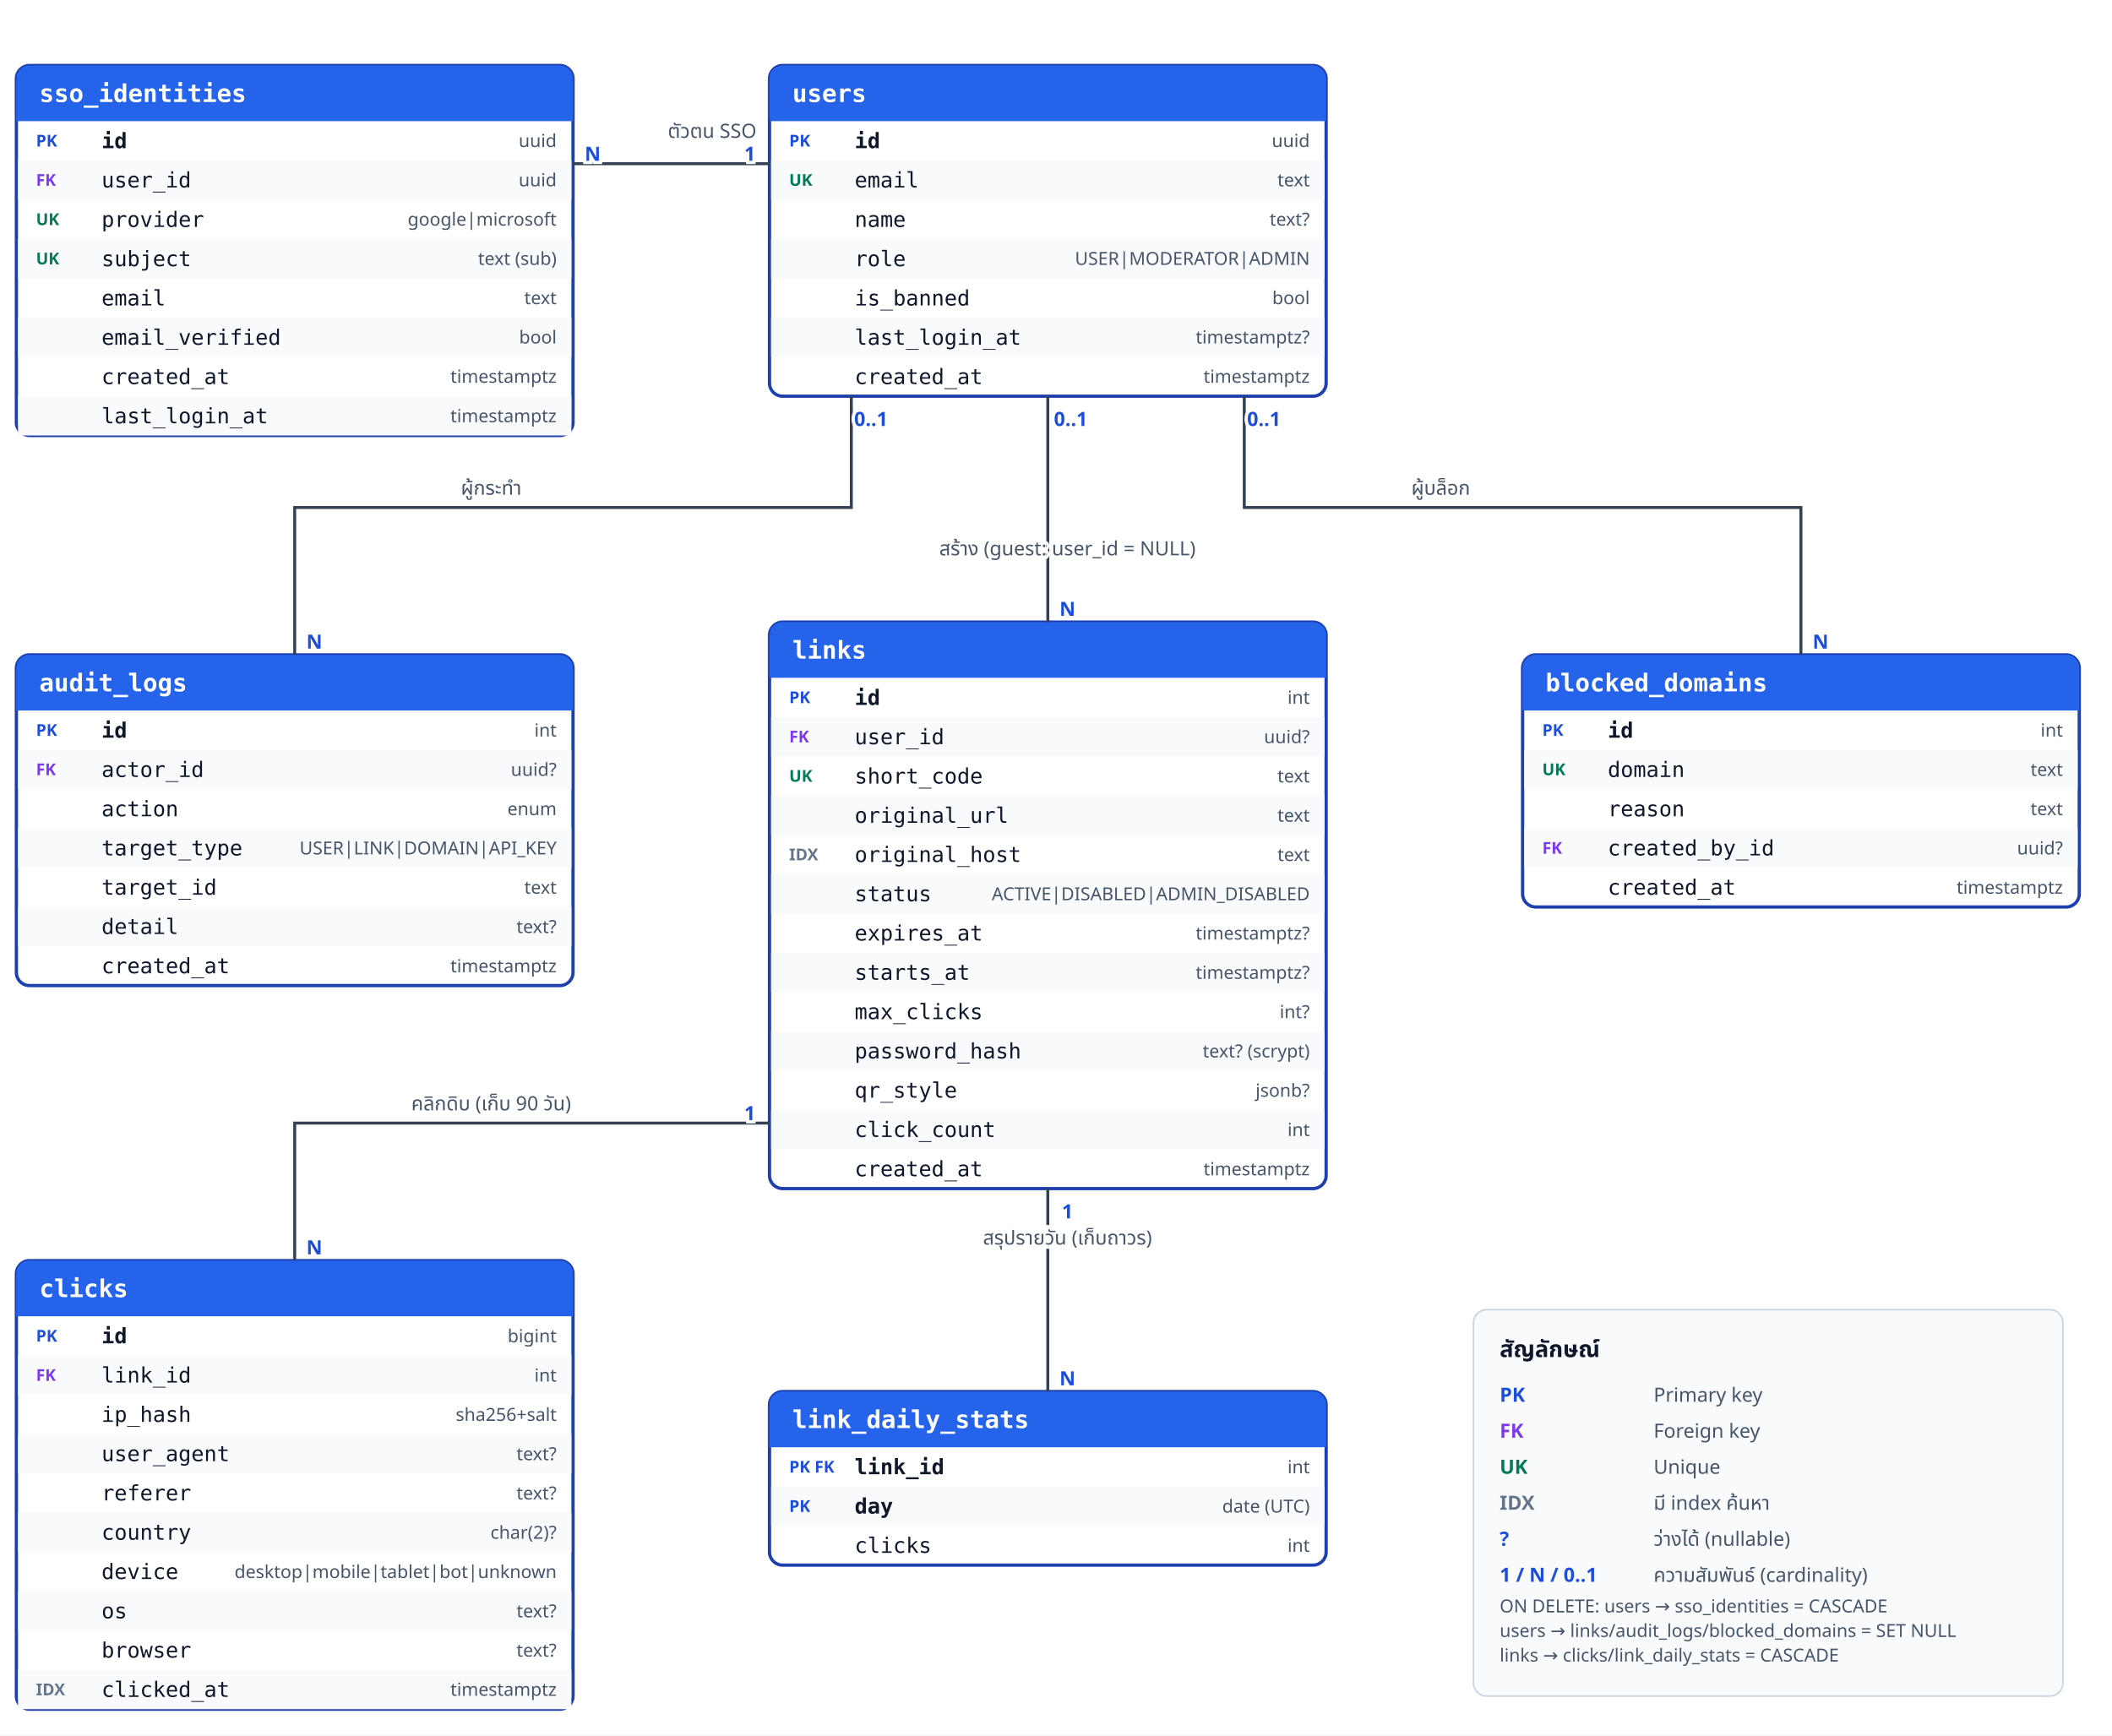
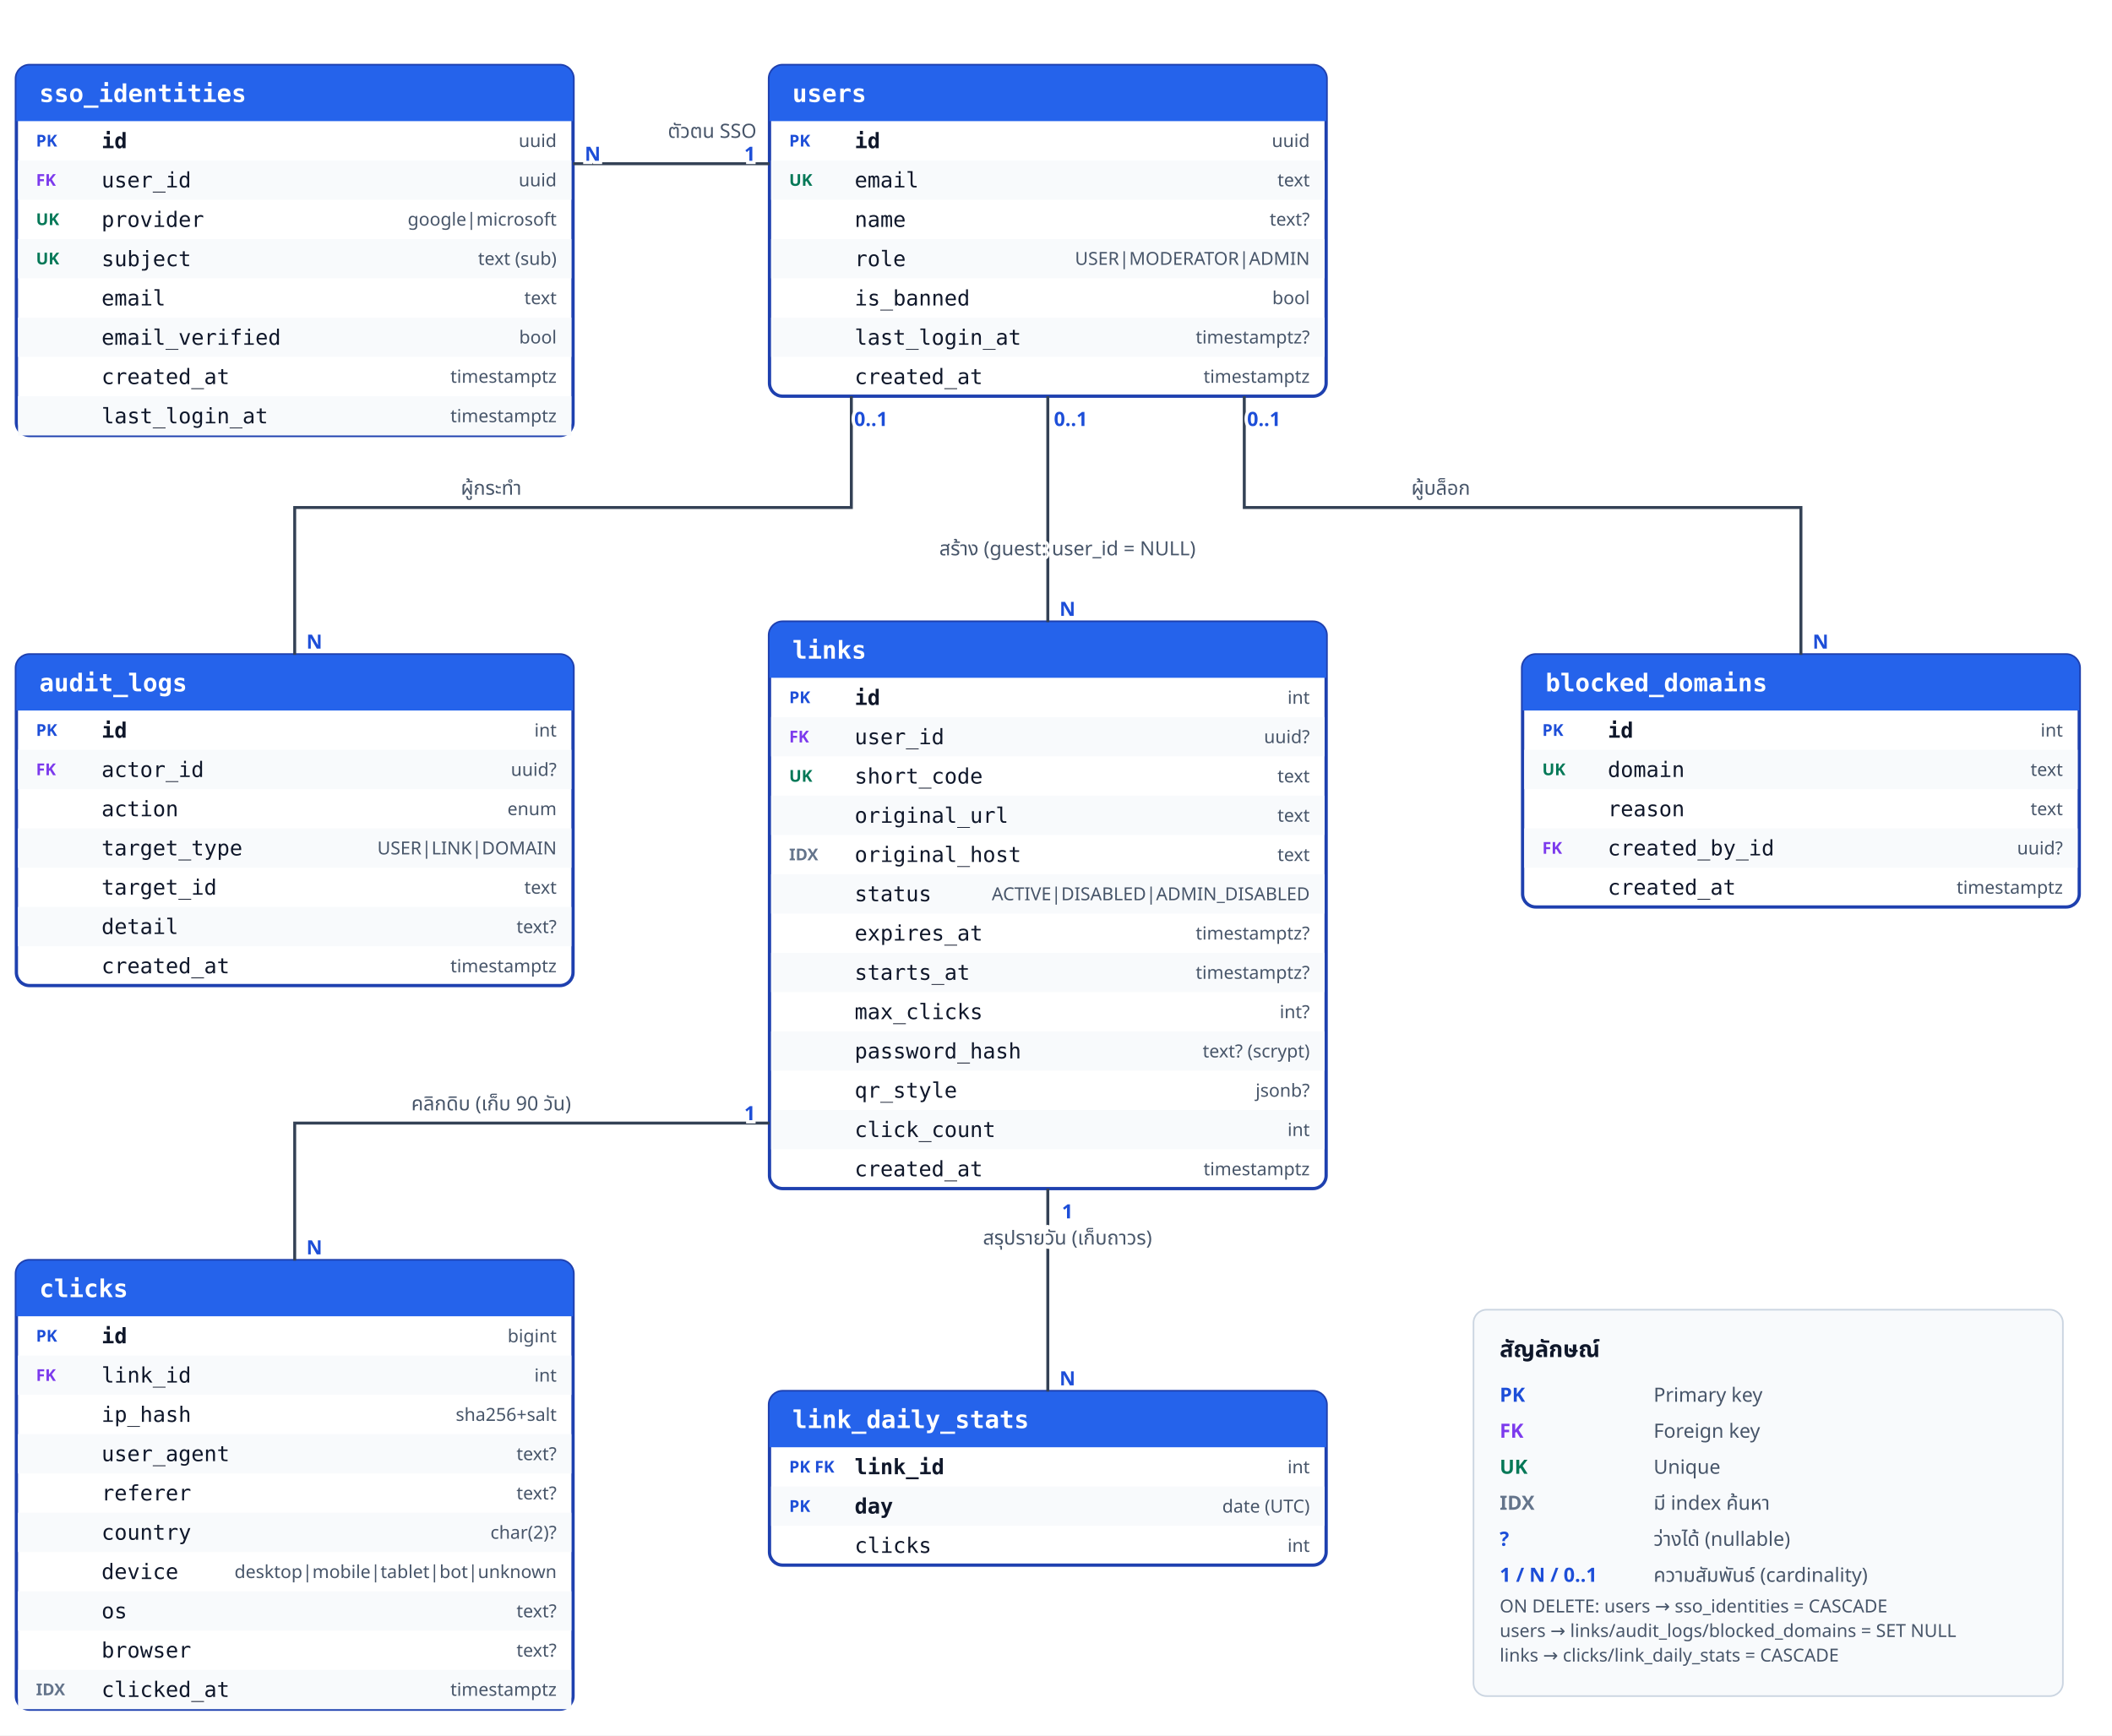
<svg xmlns="http://www.w3.org/2000/svg" viewBox="0 0 1290 1060" width="1290" height="1060" role="img" aria-label="ER Diagram" font-family="'Noto Sans Thai','Sukhumvit Set',Thonburi,'Segoe UI',system-ui,sans-serif">
  <defs>
    <marker id="ah" viewBox="0 0 10 10" refX="9" refY="5" markerWidth="8" markerHeight="8" orient="auto-start-reverse">
      <path d="M0 0L10 5L0 10z" fill="#334155" />
    </marker>
    <marker id="ahs" viewBox="0 0 10 10" refX="1" refY="5" markerWidth="8" markerHeight="8" orient="auto-start-reverse">
      <path d="M10 0L0 5L10 10z" fill="#334155" />
    </marker>
  </defs>
  <rect width="1290" height="1060" fill="#fff" />
  <rect x="470" y="40" width="340" height="202" rx="8" fill="#fff" stroke="#1e40af" stroke-width="2" />
  <path d="M470 74V48a8 8 0 0 1 8-8H802a8 8 0 0 1 8 8V74z" fill="#2563eb" />
  <text x="484" text-anchor="start" font-size="15" font-weight="700" fill="#fff" font-family="ui-monospace,Menlo,Consolas,monospace">
    <tspan x="484" y="62.3">users</tspan>
  </text>
  <text x="482" text-anchor="start" font-size="10" font-weight="700" fill="#1d4ed8">
    <tspan x="482" y="89.5">PK</tspan>
  </text>
  <text x="522" text-anchor="start" font-size="13" font-weight="700" fill="#0f172a" font-family="ui-monospace,Menlo,Consolas,monospace">
    <tspan x="522" y="90.5">id</tspan>
  </text>
  <text x="800" text-anchor="end" font-size="11" font-weight="400" fill="#475569">
    <tspan x="800" y="89.8">uuid</tspan>
  </text>
  <rect x="471" y="98" width="338" height="24" fill="#f8fafc" />
  <text x="482" text-anchor="start" font-size="10" font-weight="700" fill="#047857">
    <tspan x="482" y="113.5">UK</tspan>
  </text>
  <text x="522" text-anchor="start" font-size="13" font-weight="400" fill="#0f172a" font-family="ui-monospace,Menlo,Consolas,monospace">
    <tspan x="522" y="114.5">email</tspan>
  </text>
  <text x="800" text-anchor="end" font-size="11" font-weight="400" fill="#475569">
    <tspan x="800" y="113.8">text</tspan>
  </text>
  <text x="482" text-anchor="start" font-size="10" font-weight="700" fill="#475569">
    <tspan x="482" y="137.5" />
  </text>
  <text x="522" text-anchor="start" font-size="13" font-weight="400" fill="#0f172a" font-family="ui-monospace,Menlo,Consolas,monospace">
    <tspan x="522" y="138.6">name</tspan>
  </text>
  <text x="800" text-anchor="end" font-size="11" font-weight="400" fill="#475569">
    <tspan x="800" y="137.8">text?</tspan>
  </text>
  <rect x="471" y="146" width="338" height="24" fill="#f8fafc" />
  <text x="482" text-anchor="start" font-size="10" font-weight="700" fill="#475569">
    <tspan x="482" y="161.5" />
  </text>
  <text x="522" text-anchor="start" font-size="13" font-weight="400" fill="#0f172a" font-family="ui-monospace,Menlo,Consolas,monospace">
    <tspan x="522" y="162.6">role</tspan>
  </text>
  <text x="800" text-anchor="end" font-size="11" font-weight="400" fill="#475569">
    <tspan x="800" y="161.8">USER|MODERATOR|ADMIN</tspan>
  </text>
  <text x="482" text-anchor="start" font-size="10" font-weight="700" fill="#475569">
    <tspan x="482" y="185.5" />
  </text>
  <text x="522" text-anchor="start" font-size="13" font-weight="400" fill="#0f172a" font-family="ui-monospace,Menlo,Consolas,monospace">
    <tspan x="522" y="186.6">is_banned</tspan>
  </text>
  <text x="800" text-anchor="end" font-size="11" font-weight="400" fill="#475569">
    <tspan x="800" y="185.8">bool</tspan>
  </text>
  <rect x="471" y="194" width="338" height="24" fill="#f8fafc" />
  <text x="482" text-anchor="start" font-size="10" font-weight="700" fill="#475569">
    <tspan x="482" y="209.5" />
  </text>
  <text x="522" text-anchor="start" font-size="13" font-weight="400" fill="#0f172a" font-family="ui-monospace,Menlo,Consolas,monospace">
    <tspan x="522" y="210.6">last_login_at</tspan>
  </text>
  <text x="800" text-anchor="end" font-size="11" font-weight="400" fill="#475569">
    <tspan x="800" y="209.8">timestamptz?</tspan>
  </text>
  <text x="482" text-anchor="start" font-size="10" font-weight="700" fill="#475569">
    <tspan x="482" y="233.5" />
  </text>
  <text x="522" text-anchor="start" font-size="13" font-weight="400" fill="#0f172a" font-family="ui-monospace,Menlo,Consolas,monospace">
    <tspan x="522" y="234.6">created_at</tspan>
  </text>
  <text x="800" text-anchor="end" font-size="11" font-weight="400" fill="#475569">
    <tspan x="800" y="233.8">timestamptz</tspan>
  </text>
  <rect x="10" y="40" width="340" height="226" rx="8" fill="#fff" stroke="#1e40af" stroke-width="2" />
  <path d="M10 74V48a8 8 0 0 1 8-8H342a8 8 0 0 1 8 8V74z" fill="#2563eb" />
  <text x="24" text-anchor="start" font-size="15" font-weight="700" fill="#fff" font-family="ui-monospace,Menlo,Consolas,monospace">
    <tspan x="24" y="62.3">sso_identities</tspan>
  </text>
  <text x="22" text-anchor="start" font-size="10" font-weight="700" fill="#1d4ed8">
    <tspan x="22" y="89.5">PK</tspan>
  </text>
  <text x="62" text-anchor="start" font-size="13" font-weight="700" fill="#0f172a" font-family="ui-monospace,Menlo,Consolas,monospace">
    <tspan x="62" y="90.5">id</tspan>
  </text>
  <text x="340" text-anchor="end" font-size="11" font-weight="400" fill="#475569">
    <tspan x="340" y="89.8">uuid</tspan>
  </text>
  <rect x="11" y="98" width="338" height="24" fill="#f8fafc" />
  <text x="22" text-anchor="start" font-size="10" font-weight="700" fill="#7c3aed">
    <tspan x="22" y="113.5">FK</tspan>
  </text>
  <text x="62" text-anchor="start" font-size="13" font-weight="400" fill="#0f172a" font-family="ui-monospace,Menlo,Consolas,monospace">
    <tspan x="62" y="114.5">user_id</tspan>
  </text>
  <text x="340" text-anchor="end" font-size="11" font-weight="400" fill="#475569">
    <tspan x="340" y="113.8">uuid</tspan>
  </text>
  <text x="22" text-anchor="start" font-size="10" font-weight="700" fill="#047857">
    <tspan x="22" y="137.5">UK</tspan>
  </text>
  <text x="62" text-anchor="start" font-size="13" font-weight="400" fill="#0f172a" font-family="ui-monospace,Menlo,Consolas,monospace">
    <tspan x="62" y="138.6">provider</tspan>
  </text>
  <text x="340" text-anchor="end" font-size="11" font-weight="400" fill="#475569">
    <tspan x="340" y="137.8">google|microsoft</tspan>
  </text>
  <rect x="11" y="146" width="338" height="24" fill="#f8fafc" />
  <text x="22" text-anchor="start" font-size="10" font-weight="700" fill="#047857">
    <tspan x="22" y="161.5">UK</tspan>
  </text>
  <text x="62" text-anchor="start" font-size="13" font-weight="400" fill="#0f172a" font-family="ui-monospace,Menlo,Consolas,monospace">
    <tspan x="62" y="162.6">subject</tspan>
  </text>
  <text x="340" text-anchor="end" font-size="11" font-weight="400" fill="#475569">
    <tspan x="340" y="161.8">text (sub)</tspan>
  </text>
  <text x="22" text-anchor="start" font-size="10" font-weight="700" fill="#475569">
    <tspan x="22" y="185.5" />
  </text>
  <text x="62" text-anchor="start" font-size="13" font-weight="400" fill="#0f172a" font-family="ui-monospace,Menlo,Consolas,monospace">
    <tspan x="62" y="186.6">email</tspan>
  </text>
  <text x="340" text-anchor="end" font-size="11" font-weight="400" fill="#475569">
    <tspan x="340" y="185.8">text</tspan>
  </text>
  <rect x="11" y="194" width="338" height="24" fill="#f8fafc" />
  <text x="22" text-anchor="start" font-size="10" font-weight="700" fill="#475569">
    <tspan x="22" y="209.5" />
  </text>
  <text x="62" text-anchor="start" font-size="13" font-weight="400" fill="#0f172a" font-family="ui-monospace,Menlo,Consolas,monospace">
    <tspan x="62" y="210.6">email_verified</tspan>
  </text>
  <text x="340" text-anchor="end" font-size="11" font-weight="400" fill="#475569">
    <tspan x="340" y="209.8">bool</tspan>
  </text>
  <text x="22" text-anchor="start" font-size="10" font-weight="700" fill="#475569">
    <tspan x="22" y="233.5" />
  </text>
  <text x="62" text-anchor="start" font-size="13" font-weight="400" fill="#0f172a" font-family="ui-monospace,Menlo,Consolas,monospace">
    <tspan x="62" y="234.6">created_at</tspan>
  </text>
  <text x="340" text-anchor="end" font-size="11" font-weight="400" fill="#475569">
    <tspan x="340" y="233.8">timestamptz</tspan>
  </text>
  <rect x="11" y="242" width="338" height="24" fill="#f8fafc" />
  <text x="22" text-anchor="start" font-size="10" font-weight="700" fill="#475569">
    <tspan x="22" y="257.5" />
  </text>
  <text x="62" text-anchor="start" font-size="13" font-weight="400" fill="#0f172a" font-family="ui-monospace,Menlo,Consolas,monospace">
    <tspan x="62" y="258.6">last_login_at</tspan>
  </text>
  <text x="340" text-anchor="end" font-size="11" font-weight="400" fill="#475569">
    <tspan x="340" y="257.9">timestamptz</tspan>
  </text>
  <rect x="470" y="380" width="340" height="346" rx="8" fill="#fff" stroke="#1e40af" stroke-width="2" />
  <path d="M470 414V388a8 8 0 0 1 8-8H802a8 8 0 0 1 8 8V414z" fill="#2563eb" />
  <text x="484" text-anchor="start" font-size="15" font-weight="700" fill="#fff" font-family="ui-monospace,Menlo,Consolas,monospace">
    <tspan x="484" y="402.3">links</tspan>
  </text>
  <text x="482" text-anchor="start" font-size="10" font-weight="700" fill="#1d4ed8">
    <tspan x="482" y="429.5">PK</tspan>
  </text>
  <text x="522" text-anchor="start" font-size="13" font-weight="700" fill="#0f172a" font-family="ui-monospace,Menlo,Consolas,monospace">
    <tspan x="522" y="430.6">id</tspan>
  </text>
  <text x="800" text-anchor="end" font-size="11" font-weight="400" fill="#475569">
    <tspan x="800" y="429.9">int</tspan>
  </text>
  <rect x="471" y="438" width="338" height="24" fill="#f8fafc" />
  <text x="482" text-anchor="start" font-size="10" font-weight="700" fill="#7c3aed">
    <tspan x="482" y="453.5">FK</tspan>
  </text>
  <text x="522" text-anchor="start" font-size="13" font-weight="400" fill="#0f172a" font-family="ui-monospace,Menlo,Consolas,monospace">
    <tspan x="522" y="454.6">user_id</tspan>
  </text>
  <text x="800" text-anchor="end" font-size="11" font-weight="400" fill="#475569">
    <tspan x="800" y="453.9">uuid?</tspan>
  </text>
  <text x="482" text-anchor="start" font-size="10" font-weight="700" fill="#047857">
    <tspan x="482" y="477.5">UK</tspan>
  </text>
  <text x="522" text-anchor="start" font-size="13" font-weight="400" fill="#0f172a" font-family="ui-monospace,Menlo,Consolas,monospace">
    <tspan x="522" y="478.6">short_code</tspan>
  </text>
  <text x="800" text-anchor="end" font-size="11" font-weight="400" fill="#475569">
    <tspan x="800" y="477.9">text</tspan>
  </text>
  <rect x="471" y="486" width="338" height="24" fill="#f8fafc" />
  <text x="482" text-anchor="start" font-size="10" font-weight="700" fill="#475569">
    <tspan x="482" y="501.5" />
  </text>
  <text x="522" text-anchor="start" font-size="13" font-weight="400" fill="#0f172a" font-family="ui-monospace,Menlo,Consolas,monospace">
    <tspan x="522" y="502.6">original_url</tspan>
  </text>
  <text x="800" text-anchor="end" font-size="11" font-weight="400" fill="#475569">
    <tspan x="800" y="501.9">text</tspan>
  </text>
  <text x="482" text-anchor="start" font-size="10" font-weight="700" fill="#64748b">
    <tspan x="482" y="525.5">IDX</tspan>
  </text>
  <text x="522" text-anchor="start" font-size="13" font-weight="400" fill="#0f172a" font-family="ui-monospace,Menlo,Consolas,monospace">
    <tspan x="522" y="526.5">original_host</tspan>
  </text>
  <text x="800" text-anchor="end" font-size="11" font-weight="400" fill="#475569">
    <tspan x="800" y="525.9">text</tspan>
  </text>
  <rect x="471" y="534" width="338" height="24" fill="#f8fafc" />
  <text x="482" text-anchor="start" font-size="10" font-weight="700" fill="#475569">
    <tspan x="482" y="549.5" />
  </text>
  <text x="522" text-anchor="start" font-size="13" font-weight="400" fill="#0f172a" font-family="ui-monospace,Menlo,Consolas,monospace">
    <tspan x="522" y="550.5">status</tspan>
  </text>
  <text x="800" text-anchor="end" font-size="11" font-weight="400" fill="#475569">
    <tspan x="800" y="549.9">ACTIVE|DISABLED|ADMIN_DISABLED</tspan>
  </text>
  <text x="482" text-anchor="start" font-size="10" font-weight="700" fill="#475569">
    <tspan x="482" y="573.5" />
  </text>
  <text x="522" text-anchor="start" font-size="13" font-weight="400" fill="#0f172a" font-family="ui-monospace,Menlo,Consolas,monospace">
    <tspan x="522" y="574.5">expires_at</tspan>
  </text>
  <text x="800" text-anchor="end" font-size="11" font-weight="400" fill="#475569">
    <tspan x="800" y="573.9">timestamptz?</tspan>
  </text>
  <rect x="471" y="582" width="338" height="24" fill="#f8fafc" />
  <text x="482" text-anchor="start" font-size="10" font-weight="700" fill="#475569">
    <tspan x="482" y="597.5" />
  </text>
  <text x="522" text-anchor="start" font-size="13" font-weight="400" fill="#0f172a" font-family="ui-monospace,Menlo,Consolas,monospace">
    <tspan x="522" y="598.5">starts_at</tspan>
  </text>
  <text x="800" text-anchor="end" font-size="11" font-weight="400" fill="#475569">
    <tspan x="800" y="597.9">timestamptz?</tspan>
  </text>
  <text x="482" text-anchor="start" font-size="10" font-weight="700" fill="#475569">
    <tspan x="482" y="621.5" />
  </text>
  <text x="522" text-anchor="start" font-size="13" font-weight="400" fill="#0f172a" font-family="ui-monospace,Menlo,Consolas,monospace">
    <tspan x="522" y="622.5">max_clicks</tspan>
  </text>
  <text x="800" text-anchor="end" font-size="11" font-weight="400" fill="#475569">
    <tspan x="800" y="621.9">int?</tspan>
  </text>
  <rect x="471" y="630" width="338" height="24" fill="#f8fafc" />
  <text x="482" text-anchor="start" font-size="10" font-weight="700" fill="#475569">
    <tspan x="482" y="645.5" />
  </text>
  <text x="522" text-anchor="start" font-size="13" font-weight="400" fill="#0f172a" font-family="ui-monospace,Menlo,Consolas,monospace">
    <tspan x="522" y="646.5">password_hash</tspan>
  </text>
  <text x="800" text-anchor="end" font-size="11" font-weight="400" fill="#475569">
    <tspan x="800" y="645.9">text? (scrypt)</tspan>
  </text>
  <text x="482" text-anchor="start" font-size="10" font-weight="700" fill="#475569">
    <tspan x="482" y="669.5" />
  </text>
  <text x="522" text-anchor="start" font-size="13" font-weight="400" fill="#0f172a" font-family="ui-monospace,Menlo,Consolas,monospace">
    <tspan x="522" y="670.5">qr_style</tspan>
  </text>
  <text x="800" text-anchor="end" font-size="11" font-weight="400" fill="#475569">
    <tspan x="800" y="669.9">jsonb?</tspan>
  </text>
  <rect x="471" y="678" width="338" height="24" fill="#f8fafc" />
  <text x="482" text-anchor="start" font-size="10" font-weight="700" fill="#475569">
    <tspan x="482" y="693.5" />
  </text>
  <text x="522" text-anchor="start" font-size="13" font-weight="400" fill="#0f172a" font-family="ui-monospace,Menlo,Consolas,monospace">
    <tspan x="522" y="694.5">click_count</tspan>
  </text>
  <text x="800" text-anchor="end" font-size="11" font-weight="400" fill="#475569">
    <tspan x="800" y="693.9">int</tspan>
  </text>
  <text x="482" text-anchor="start" font-size="10" font-weight="700" fill="#475569">
    <tspan x="482" y="717.5" />
  </text>
  <text x="522" text-anchor="start" font-size="13" font-weight="400" fill="#0f172a" font-family="ui-monospace,Menlo,Consolas,monospace">
    <tspan x="522" y="718.5">created_at</tspan>
  </text>
  <text x="800" text-anchor="end" font-size="11" font-weight="400" fill="#475569">
    <tspan x="800" y="717.9">timestamptz</tspan>
  </text>
  <rect x="10" y="400" width="340" height="202" rx="8" fill="#fff" stroke="#1e40af" stroke-width="2" />
  <path d="M10 434V408a8 8 0 0 1 8-8H342a8 8 0 0 1 8 8V434z" fill="#2563eb" />
  <text x="24" text-anchor="start" font-size="15" font-weight="700" fill="#fff" font-family="ui-monospace,Menlo,Consolas,monospace">
    <tspan x="24" y="422.3">audit_logs</tspan>
  </text>
  <text x="22" text-anchor="start" font-size="10" font-weight="700" fill="#1d4ed8">
    <tspan x="22" y="449.5">PK</tspan>
  </text>
  <text x="62" text-anchor="start" font-size="13" font-weight="700" fill="#0f172a" font-family="ui-monospace,Menlo,Consolas,monospace">
    <tspan x="62" y="450.6">id</tspan>
  </text>
  <text x="340" text-anchor="end" font-size="11" font-weight="400" fill="#475569">
    <tspan x="340" y="449.9">int</tspan>
  </text>
  <rect x="11" y="458" width="338" height="24" fill="#f8fafc" />
  <text x="22" text-anchor="start" font-size="10" font-weight="700" fill="#7c3aed">
    <tspan x="22" y="473.5">FK</tspan>
  </text>
  <text x="62" text-anchor="start" font-size="13" font-weight="400" fill="#0f172a" font-family="ui-monospace,Menlo,Consolas,monospace">
    <tspan x="62" y="474.6">actor_id</tspan>
  </text>
  <text x="340" text-anchor="end" font-size="11" font-weight="400" fill="#475569">
    <tspan x="340" y="473.9">uuid?</tspan>
  </text>
  <text x="22" text-anchor="start" font-size="10" font-weight="700" fill="#475569">
    <tspan x="22" y="497.5" />
  </text>
  <text x="62" text-anchor="start" font-size="13" font-weight="400" fill="#0f172a" font-family="ui-monospace,Menlo,Consolas,monospace">
    <tspan x="62" y="498.6">action</tspan>
  </text>
  <text x="340" text-anchor="end" font-size="11" font-weight="400" fill="#475569">
    <tspan x="340" y="497.9">enum</tspan>
  </text>
  <rect x="11" y="506" width="338" height="24" fill="#f8fafc" />
  <text x="22" text-anchor="start" font-size="10" font-weight="700" fill="#475569">
    <tspan x="22" y="521.5" />
  </text>
  <text x="62" text-anchor="start" font-size="13" font-weight="400" fill="#0f172a" font-family="ui-monospace,Menlo,Consolas,monospace">
    <tspan x="62" y="522.5">target_type</tspan>
  </text>
  <text x="340" text-anchor="end" font-size="11" font-weight="400" fill="#475569">
-     <tspan x="340" y="521.9">USER|LINK|DOMAIN|API_KEY</tspan>
+     <tspan x="340" y="521.9">USER|LINK|DOMAIN</tspan>
  </text>
  <text x="22" text-anchor="start" font-size="10" font-weight="700" fill="#475569">
    <tspan x="22" y="545.5" />
  </text>
  <text x="62" text-anchor="start" font-size="13" font-weight="400" fill="#0f172a" font-family="ui-monospace,Menlo,Consolas,monospace">
    <tspan x="62" y="546.5">target_id</tspan>
  </text>
  <text x="340" text-anchor="end" font-size="11" font-weight="400" fill="#475569">
    <tspan x="340" y="545.9">text</tspan>
  </text>
  <rect x="11" y="554" width="338" height="24" fill="#f8fafc" />
  <text x="22" text-anchor="start" font-size="10" font-weight="700" fill="#475569">
    <tspan x="22" y="569.5" />
  </text>
  <text x="62" text-anchor="start" font-size="13" font-weight="400" fill="#0f172a" font-family="ui-monospace,Menlo,Consolas,monospace">
    <tspan x="62" y="570.5">detail</tspan>
  </text>
  <text x="340" text-anchor="end" font-size="11" font-weight="400" fill="#475569">
    <tspan x="340" y="569.9">text?</tspan>
  </text>
  <text x="22" text-anchor="start" font-size="10" font-weight="700" fill="#475569">
    <tspan x="22" y="593.5" />
  </text>
  <text x="62" text-anchor="start" font-size="13" font-weight="400" fill="#0f172a" font-family="ui-monospace,Menlo,Consolas,monospace">
    <tspan x="62" y="594.5">created_at</tspan>
  </text>
  <text x="340" text-anchor="end" font-size="11" font-weight="400" fill="#475569">
    <tspan x="340" y="593.9">timestamptz</tspan>
  </text>
  <rect x="930" y="400" width="340" height="154" rx="8" fill="#fff" stroke="#1e40af" stroke-width="2" />
  <path d="M930 434V408a8 8 0 0 1 8-8H1262a8 8 0 0 1 8 8V434z" fill="#2563eb" />
  <text x="944" text-anchor="start" font-size="15" font-weight="700" fill="#fff" font-family="ui-monospace,Menlo,Consolas,monospace">
    <tspan x="944" y="422.3">blocked_domains</tspan>
  </text>
  <text x="942" text-anchor="start" font-size="10" font-weight="700" fill="#1d4ed8">
    <tspan x="942" y="449.5">PK</tspan>
  </text>
  <text x="982" text-anchor="start" font-size="13" font-weight="700" fill="#0f172a" font-family="ui-monospace,Menlo,Consolas,monospace">
    <tspan x="982" y="450.6">id</tspan>
  </text>
  <text x="1260" text-anchor="end" font-size="11" font-weight="400" fill="#475569">
    <tspan x="1260" y="449.9">int</tspan>
  </text>
  <rect x="931" y="458" width="338" height="24" fill="#f8fafc" />
  <text x="942" text-anchor="start" font-size="10" font-weight="700" fill="#047857">
    <tspan x="942" y="473.5">UK</tspan>
  </text>
  <text x="982" text-anchor="start" font-size="13" font-weight="400" fill="#0f172a" font-family="ui-monospace,Menlo,Consolas,monospace">
    <tspan x="982" y="474.6">domain</tspan>
  </text>
  <text x="1260" text-anchor="end" font-size="11" font-weight="400" fill="#475569">
    <tspan x="1260" y="473.9">text</tspan>
  </text>
  <text x="942" text-anchor="start" font-size="10" font-weight="700" fill="#475569">
    <tspan x="942" y="497.5" />
  </text>
  <text x="982" text-anchor="start" font-size="13" font-weight="400" fill="#0f172a" font-family="ui-monospace,Menlo,Consolas,monospace">
    <tspan x="982" y="498.6">reason</tspan>
  </text>
  <text x="1260" text-anchor="end" font-size="11" font-weight="400" fill="#475569">
    <tspan x="1260" y="497.9">text</tspan>
  </text>
  <rect x="931" y="506" width="338" height="24" fill="#f8fafc" />
  <text x="942" text-anchor="start" font-size="10" font-weight="700" fill="#7c3aed">
    <tspan x="942" y="521.5">FK</tspan>
  </text>
  <text x="982" text-anchor="start" font-size="13" font-weight="400" fill="#0f172a" font-family="ui-monospace,Menlo,Consolas,monospace">
    <tspan x="982" y="522.5">created_by_id</tspan>
  </text>
  <text x="1260" text-anchor="end" font-size="11" font-weight="400" fill="#475569">
    <tspan x="1260" y="521.9">uuid?</tspan>
  </text>
  <text x="942" text-anchor="start" font-size="10" font-weight="700" fill="#475569">
    <tspan x="942" y="545.5" />
  </text>
  <text x="982" text-anchor="start" font-size="13" font-weight="400" fill="#0f172a" font-family="ui-monospace,Menlo,Consolas,monospace">
    <tspan x="982" y="546.5">created_at</tspan>
  </text>
  <text x="1260" text-anchor="end" font-size="11" font-weight="400" fill="#475569">
    <tspan x="1260" y="545.9">timestamptz</tspan>
  </text>
  <rect x="10" y="770" width="340" height="274" rx="8" fill="#fff" stroke="#1e40af" stroke-width="2" />
  <path d="M10 804V778a8 8 0 0 1 8-8H342a8 8 0 0 1 8 8V804z" fill="#2563eb" />
  <text x="24" text-anchor="start" font-size="15" font-weight="700" fill="#fff" font-family="ui-monospace,Menlo,Consolas,monospace">
    <tspan x="24" y="792.3">clicks</tspan>
  </text>
  <text x="22" text-anchor="start" font-size="10" font-weight="700" fill="#1d4ed8">
    <tspan x="22" y="819.5">PK</tspan>
  </text>
  <text x="62" text-anchor="start" font-size="13" font-weight="700" fill="#0f172a" font-family="ui-monospace,Menlo,Consolas,monospace">
    <tspan x="62" y="820.5">id</tspan>
  </text>
  <text x="340" text-anchor="end" font-size="11" font-weight="400" fill="#475569">
    <tspan x="340" y="819.9">bigint</tspan>
  </text>
  <rect x="11" y="828" width="338" height="24" fill="#f8fafc" />
  <text x="22" text-anchor="start" font-size="10" font-weight="700" fill="#7c3aed">
    <tspan x="22" y="843.5">FK</tspan>
  </text>
  <text x="62" text-anchor="start" font-size="13" font-weight="400" fill="#0f172a" font-family="ui-monospace,Menlo,Consolas,monospace">
    <tspan x="62" y="844.5">link_id</tspan>
  </text>
  <text x="340" text-anchor="end" font-size="11" font-weight="400" fill="#475569">
    <tspan x="340" y="843.9">int</tspan>
  </text>
  <text x="22" text-anchor="start" font-size="10" font-weight="700" fill="#475569">
    <tspan x="22" y="867.5" />
  </text>
  <text x="62" text-anchor="start" font-size="13" font-weight="400" fill="#0f172a" font-family="ui-monospace,Menlo,Consolas,monospace">
    <tspan x="62" y="868.5">ip_hash</tspan>
  </text>
  <text x="340" text-anchor="end" font-size="11" font-weight="400" fill="#475569">
    <tspan x="340" y="867.9">sha256+salt</tspan>
  </text>
  <rect x="11" y="876" width="338" height="24" fill="#f8fafc" />
  <text x="22" text-anchor="start" font-size="10" font-weight="700" fill="#475569">
    <tspan x="22" y="891.5" />
  </text>
  <text x="62" text-anchor="start" font-size="13" font-weight="400" fill="#0f172a" font-family="ui-monospace,Menlo,Consolas,monospace">
    <tspan x="62" y="892.5">user_agent</tspan>
  </text>
  <text x="340" text-anchor="end" font-size="11" font-weight="400" fill="#475569">
    <tspan x="340" y="891.9">text?</tspan>
  </text>
  <text x="22" text-anchor="start" font-size="10" font-weight="700" fill="#475569">
    <tspan x="22" y="915.5" />
  </text>
  <text x="62" text-anchor="start" font-size="13" font-weight="400" fill="#0f172a" font-family="ui-monospace,Menlo,Consolas,monospace">
    <tspan x="62" y="916.5">referer</tspan>
  </text>
  <text x="340" text-anchor="end" font-size="11" font-weight="400" fill="#475569">
    <tspan x="340" y="915.9">text?</tspan>
  </text>
  <rect x="11" y="924" width="338" height="24" fill="#f8fafc" />
  <text x="22" text-anchor="start" font-size="10" font-weight="700" fill="#475569">
    <tspan x="22" y="939.5" />
  </text>
  <text x="62" text-anchor="start" font-size="13" font-weight="400" fill="#0f172a" font-family="ui-monospace,Menlo,Consolas,monospace">
    <tspan x="62" y="940.5">country</tspan>
  </text>
  <text x="340" text-anchor="end" font-size="11" font-weight="400" fill="#475569">
    <tspan x="340" y="939.9">char(2)?</tspan>
  </text>
  <text x="22" text-anchor="start" font-size="10" font-weight="700" fill="#475569">
    <tspan x="22" y="963.5" />
  </text>
  <text x="62" text-anchor="start" font-size="13" font-weight="400" fill="#0f172a" font-family="ui-monospace,Menlo,Consolas,monospace">
    <tspan x="62" y="964.5">device</tspan>
  </text>
  <text x="340" text-anchor="end" font-size="11" font-weight="400" fill="#475569">
    <tspan x="340" y="963.9">desktop|mobile|tablet|bot|unknown</tspan>
  </text>
  <rect x="11" y="972" width="338" height="24" fill="#f8fafc" />
  <text x="22" text-anchor="start" font-size="10" font-weight="700" fill="#475569">
    <tspan x="22" y="987.5" />
  </text>
  <text x="62" text-anchor="start" font-size="13" font-weight="400" fill="#0f172a" font-family="ui-monospace,Menlo,Consolas,monospace">
    <tspan x="62" y="988.5">os</tspan>
  </text>
  <text x="340" text-anchor="end" font-size="11" font-weight="400" fill="#475569">
    <tspan x="340" y="987.9">text?</tspan>
  </text>
  <text x="22" text-anchor="start" font-size="10" font-weight="700" fill="#475569">
    <tspan x="22" y="1011.5" />
  </text>
  <text x="62" text-anchor="start" font-size="13" font-weight="400" fill="#0f172a" font-family="ui-monospace,Menlo,Consolas,monospace">
    <tspan x="62" y="1012.5">browser</tspan>
  </text>
  <text x="340" text-anchor="end" font-size="11" font-weight="400" fill="#475569">
    <tspan x="340" y="1011.9">text?</tspan>
  </text>
  <rect x="11" y="1020" width="338" height="24" fill="#f8fafc" />
  <text x="22" text-anchor="start" font-size="10" font-weight="700" fill="#64748b">
    <tspan x="22" y="1035.5">IDX</tspan>
  </text>
  <text x="62" text-anchor="start" font-size="13" font-weight="400" fill="#0f172a" font-family="ui-monospace,Menlo,Consolas,monospace">
    <tspan x="62" y="1036.5">clicked_at</tspan>
  </text>
  <text x="340" text-anchor="end" font-size="11" font-weight="400" fill="#475569">
    <tspan x="340" y="1035.8">timestamptz</tspan>
  </text>
  <rect x="470" y="850" width="340" height="106" rx="8" fill="#fff" stroke="#1e40af" stroke-width="2" />
  <path d="M470 884V858a8 8 0 0 1 8-8H802a8 8 0 0 1 8 8V884z" fill="#2563eb" />
  <text x="484" text-anchor="start" font-size="15" font-weight="700" fill="#fff" font-family="ui-monospace,Menlo,Consolas,monospace">
    <tspan x="484" y="872.3">link_daily_stats</tspan>
  </text>
  <text x="482" text-anchor="start" font-size="10" font-weight="700" fill="#1d4ed8">
    <tspan x="482" y="899.5">PK FK</tspan>
  </text>
  <text x="522" text-anchor="start" font-size="13" font-weight="700" fill="#0f172a" font-family="ui-monospace,Menlo,Consolas,monospace">
    <tspan x="522" y="900.5">link_id</tspan>
  </text>
  <text x="800" text-anchor="end" font-size="11" font-weight="400" fill="#475569">
    <tspan x="800" y="899.9">int</tspan>
  </text>
  <rect x="471" y="908" width="338" height="24" fill="#f8fafc" />
  <text x="482" text-anchor="start" font-size="10" font-weight="700" fill="#1d4ed8">
    <tspan x="482" y="923.5">PK</tspan>
  </text>
  <text x="522" text-anchor="start" font-size="13" font-weight="700" fill="#0f172a" font-family="ui-monospace,Menlo,Consolas,monospace">
    <tspan x="522" y="924.5">day</tspan>
  </text>
  <text x="800" text-anchor="end" font-size="11" font-weight="400" fill="#475569">
    <tspan x="800" y="923.9">date (UTC)</tspan>
  </text>
  <text x="482" text-anchor="start" font-size="10" font-weight="700" fill="#475569">
    <tspan x="482" y="947.5" />
  </text>
  <text x="522" text-anchor="start" font-size="13" font-weight="400" fill="#0f172a" font-family="ui-monospace,Menlo,Consolas,monospace">
    <tspan x="522" y="948.5">clicks</tspan>
  </text>
  <text x="800" text-anchor="end" font-size="11" font-weight="400" fill="#475569">
    <tspan x="800" y="947.9">int</tspan>
  </text>
  <path d="M470 100 L350 100" fill="none" stroke="#334155" stroke-width="1.8" />
  <path d="M640 242 L640 380" fill="none" stroke="#334155" stroke-width="1.8" />
  <path d="M520 242 L520 310 L180 310 L180 400" fill="none" stroke="#334155" stroke-width="1.8" />
  <path d="M760 242 L760 310 L1100 310 L1100 400" fill="none" stroke="#334155" stroke-width="1.8" />
  <path d="M470 686 L180 686 L180 770" fill="none" stroke="#334155" stroke-width="1.8" />
  <path d="M640 726 L640 850" fill="none" stroke="#334155" stroke-width="1.8" />
  <rect x="900" y="800" width="360" height="236" rx="8" fill="#f8fafc" stroke="#cbd5e1" />
  <text x="916" text-anchor="start" font-size="14" font-weight="700" fill="#0f172a">
    <tspan x="916" y="828.9">สัญลักษณ์</tspan>
  </text>
  <text x="916" text-anchor="start" font-size="12" font-weight="700" fill="#1d4ed8">
    <tspan x="916" y="856.2">PK</tspan>
  </text>
  <text x="1010" text-anchor="start" font-size="12" font-weight="400" fill="#475569">
    <tspan x="1010" y="856.2">Primary key</tspan>
  </text>
  <text x="916" text-anchor="start" font-size="12" font-weight="700" fill="#7c3aed">
    <tspan x="916" y="878.2">FK</tspan>
  </text>
  <text x="1010" text-anchor="start" font-size="12" font-weight="400" fill="#475569">
    <tspan x="1010" y="878.2">Foreign key</tspan>
  </text>
  <text x="916" text-anchor="start" font-size="12" font-weight="700" fill="#047857">
    <tspan x="916" y="900.2">UK</tspan>
  </text>
  <text x="1010" text-anchor="start" font-size="12" font-weight="400" fill="#475569">
    <tspan x="1010" y="900.2">Unique</tspan>
  </text>
  <text x="916" text-anchor="start" font-size="12" font-weight="700" fill="#64748b">
    <tspan x="916" y="922.2">IDX</tspan>
  </text>
  <text x="1010" text-anchor="start" font-size="12" font-weight="400" fill="#475569">
    <tspan x="1010" y="922.2">มี index ค้นหา</tspan>
  </text>
  <text x="916" text-anchor="start" font-size="12" font-weight="700" fill="#1d4ed8">
    <tspan x="916" y="944.2">?</tspan>
  </text>
  <text x="1010" text-anchor="start" font-size="12" font-weight="400" fill="#475569">
    <tspan x="1010" y="944.2">ว่างได้ (nullable)</tspan>
  </text>
  <text x="916" text-anchor="start" font-size="12" font-weight="700" fill="#1d4ed8">
    <tspan x="916" y="966.2">1 / N / 0..1</tspan>
  </text>
  <text x="1010" text-anchor="start" font-size="12" font-weight="400" fill="#475569">
    <tspan x="1010" y="966.2">ความสัมพันธ์ (cardinality)</tspan>
  </text>
  <text x="916" text-anchor="start" font-size="11" font-weight="400" fill="#475569">
    <tspan x="916" y="984.9">ON DELETE: users → sso_identities = CASCADE</tspan>
    <tspan x="916" y="999.9">users → links/audit_logs/blocked_domains = SET NULL</tspan>
    <tspan x="916" y="1014.9">links → clicks/link_daily_stats = CASCADE</tspan>
  </text>
  <g stroke="#fff" stroke-width="5" paint-order="stroke">
    <text x="435" text-anchor="middle" font-size="12" font-weight="400" fill="#475569">
      <tspan x="435" y="84.2">ตัวตน SSO</tspan>
    </text>
  </g>
  <g stroke="#fff" stroke-width="4" paint-order="stroke">
    <text x="458" text-anchor="middle" font-size="12" font-weight="700" fill="#1d4ed8">
      <tspan x="458" y="98.2">1</tspan>
    </text>
  </g>
  <g stroke="#fff" stroke-width="4" paint-order="stroke">
    <text x="362" text-anchor="middle" font-size="12" font-weight="700" fill="#1d4ed8">
      <tspan x="362" y="98.2">N</tspan>
    </text>
  </g>
  <g stroke="#fff" stroke-width="5" paint-order="stroke">
    <text x="652" text-anchor="middle" font-size="12" font-weight="400" fill="#475569">
      <tspan x="652" y="339.2">สร้าง (guest: user_id = NULL)</tspan>
    </text>
  </g>
  <g stroke="#fff" stroke-width="4" paint-order="stroke">
    <text x="654" text-anchor="middle" font-size="12" font-weight="700" fill="#1d4ed8">
      <tspan x="654" y="260.2">0..1</tspan>
    </text>
  </g>
  <g stroke="#fff" stroke-width="4" paint-order="stroke">
    <text x="652" text-anchor="middle" font-size="12" font-weight="700" fill="#1d4ed8">
      <tspan x="652" y="376.2">N</tspan>
    </text>
  </g>
  <g stroke="#fff" stroke-width="5" paint-order="stroke">
    <text x="300" text-anchor="middle" font-size="12" font-weight="400" fill="#475569">
      <tspan x="300" y="302.2">ผู้กระทำ</tspan>
    </text>
  </g>
  <g stroke="#fff" stroke-width="4" paint-order="stroke">
    <text x="532" text-anchor="middle" font-size="12" font-weight="700" fill="#1d4ed8">
      <tspan x="532" y="260.2">0..1</tspan>
    </text>
  </g>
  <g stroke="#fff" stroke-width="4" paint-order="stroke">
    <text x="192" text-anchor="middle" font-size="12" font-weight="700" fill="#1d4ed8">
      <tspan x="192" y="396.2">N</tspan>
    </text>
  </g>
  <g stroke="#fff" stroke-width="5" paint-order="stroke">
    <text x="880" text-anchor="middle" font-size="12" font-weight="400" fill="#475569">
      <tspan x="880" y="302.2">ผู้บล็อก</tspan>
    </text>
  </g>
  <g stroke="#fff" stroke-width="4" paint-order="stroke">
    <text x="772" text-anchor="middle" font-size="12" font-weight="700" fill="#1d4ed8">
      <tspan x="772" y="260.2">0..1</tspan>
    </text>
  </g>
  <g stroke="#fff" stroke-width="4" paint-order="stroke">
    <text x="1112" text-anchor="middle" font-size="12" font-weight="700" fill="#1d4ed8">
      <tspan x="1112" y="396.2">N</tspan>
    </text>
  </g>
  <g stroke="#fff" stroke-width="5" paint-order="stroke">
    <text x="300" text-anchor="middle" font-size="12" font-weight="400" fill="#475569">
      <tspan x="300" y="678.2">คลิกดิบ (เก็บ 90 วัน)</tspan>
    </text>
  </g>
  <g stroke="#fff" stroke-width="4" paint-order="stroke">
    <text x="458" text-anchor="middle" font-size="12" font-weight="700" fill="#1d4ed8">
      <tspan x="458" y="684.2">1</tspan>
    </text>
  </g>
  <g stroke="#fff" stroke-width="4" paint-order="stroke">
    <text x="192" text-anchor="middle" font-size="12" font-weight="700" fill="#1d4ed8">
      <tspan x="192" y="766.2">N</tspan>
    </text>
  </g>
  <g stroke="#fff" stroke-width="5" paint-order="stroke">
    <text x="652" text-anchor="middle" font-size="12" font-weight="400" fill="#475569">
      <tspan x="652" y="760.2">สรุปรายวัน (เก็บถาวร)</tspan>
    </text>
  </g>
  <g stroke="#fff" stroke-width="4" paint-order="stroke">
    <text x="652" text-anchor="middle" font-size="12" font-weight="700" fill="#1d4ed8">
      <tspan x="652" y="744.2">1</tspan>
    </text>
  </g>
  <g stroke="#fff" stroke-width="4" paint-order="stroke">
    <text x="652" text-anchor="middle" font-size="12" font-weight="700" fill="#1d4ed8">
      <tspan x="652" y="846.2">N</tspan>
    </text>
  </g>
</svg>
